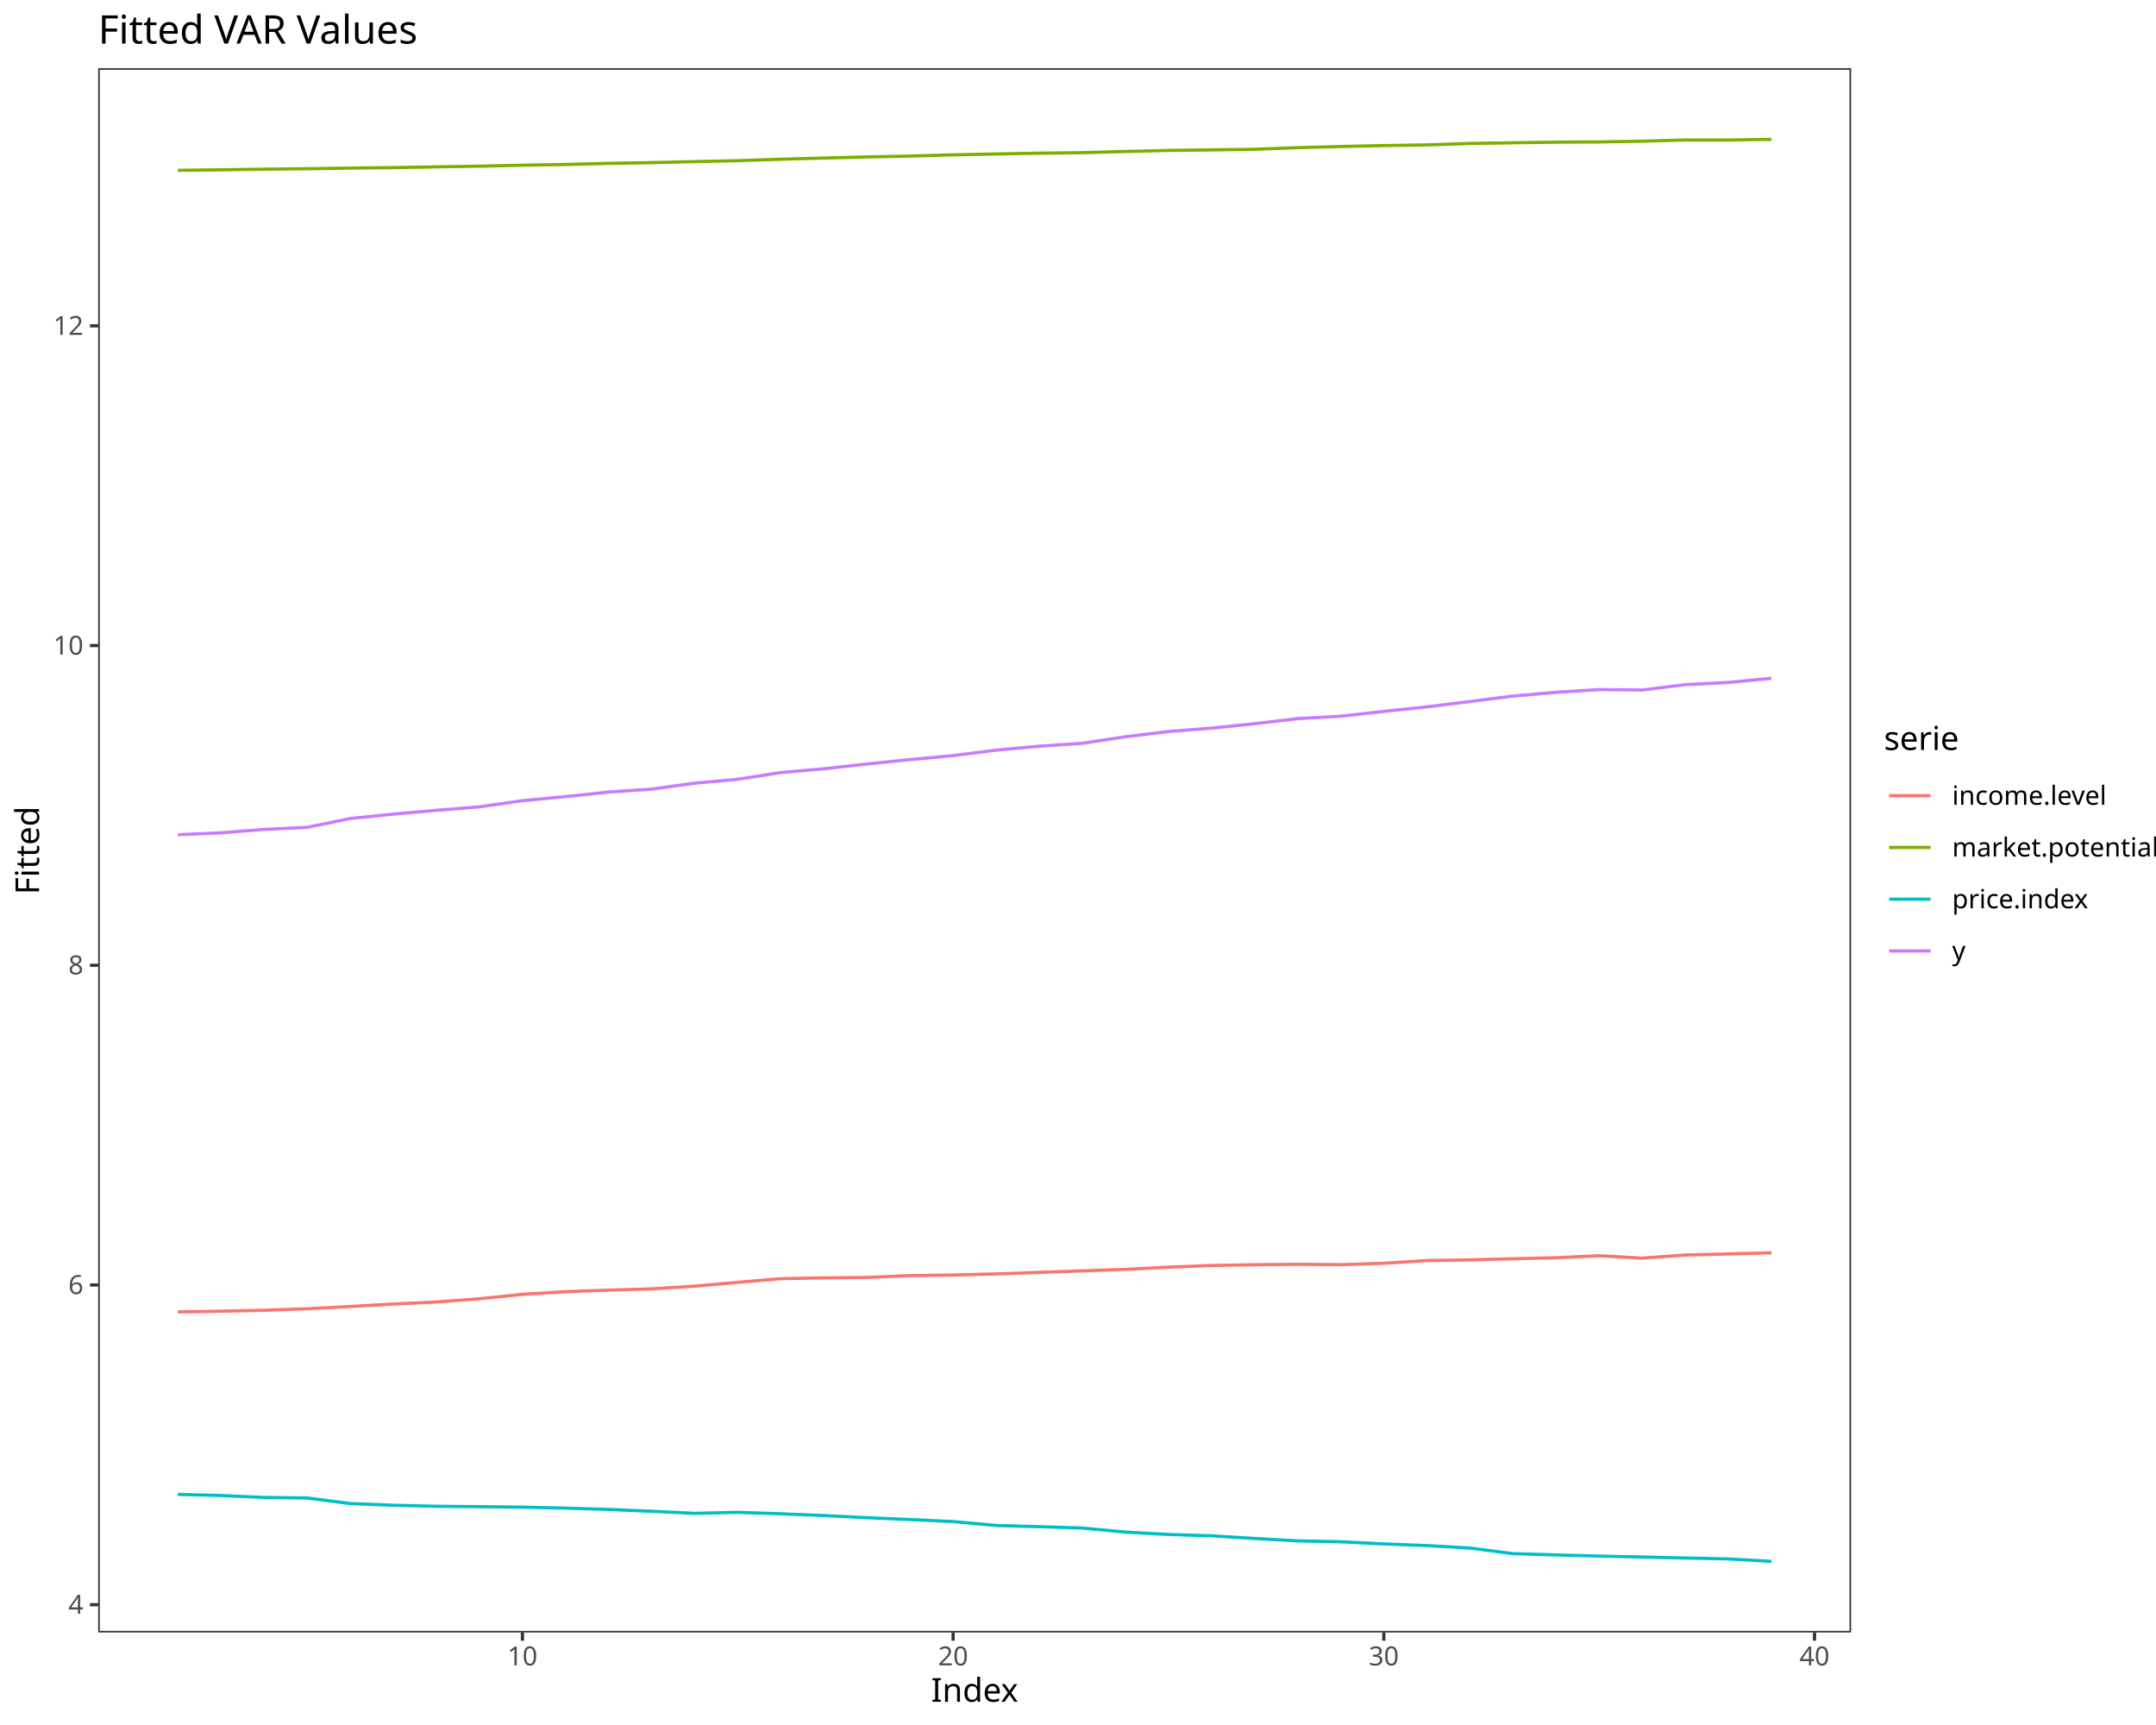
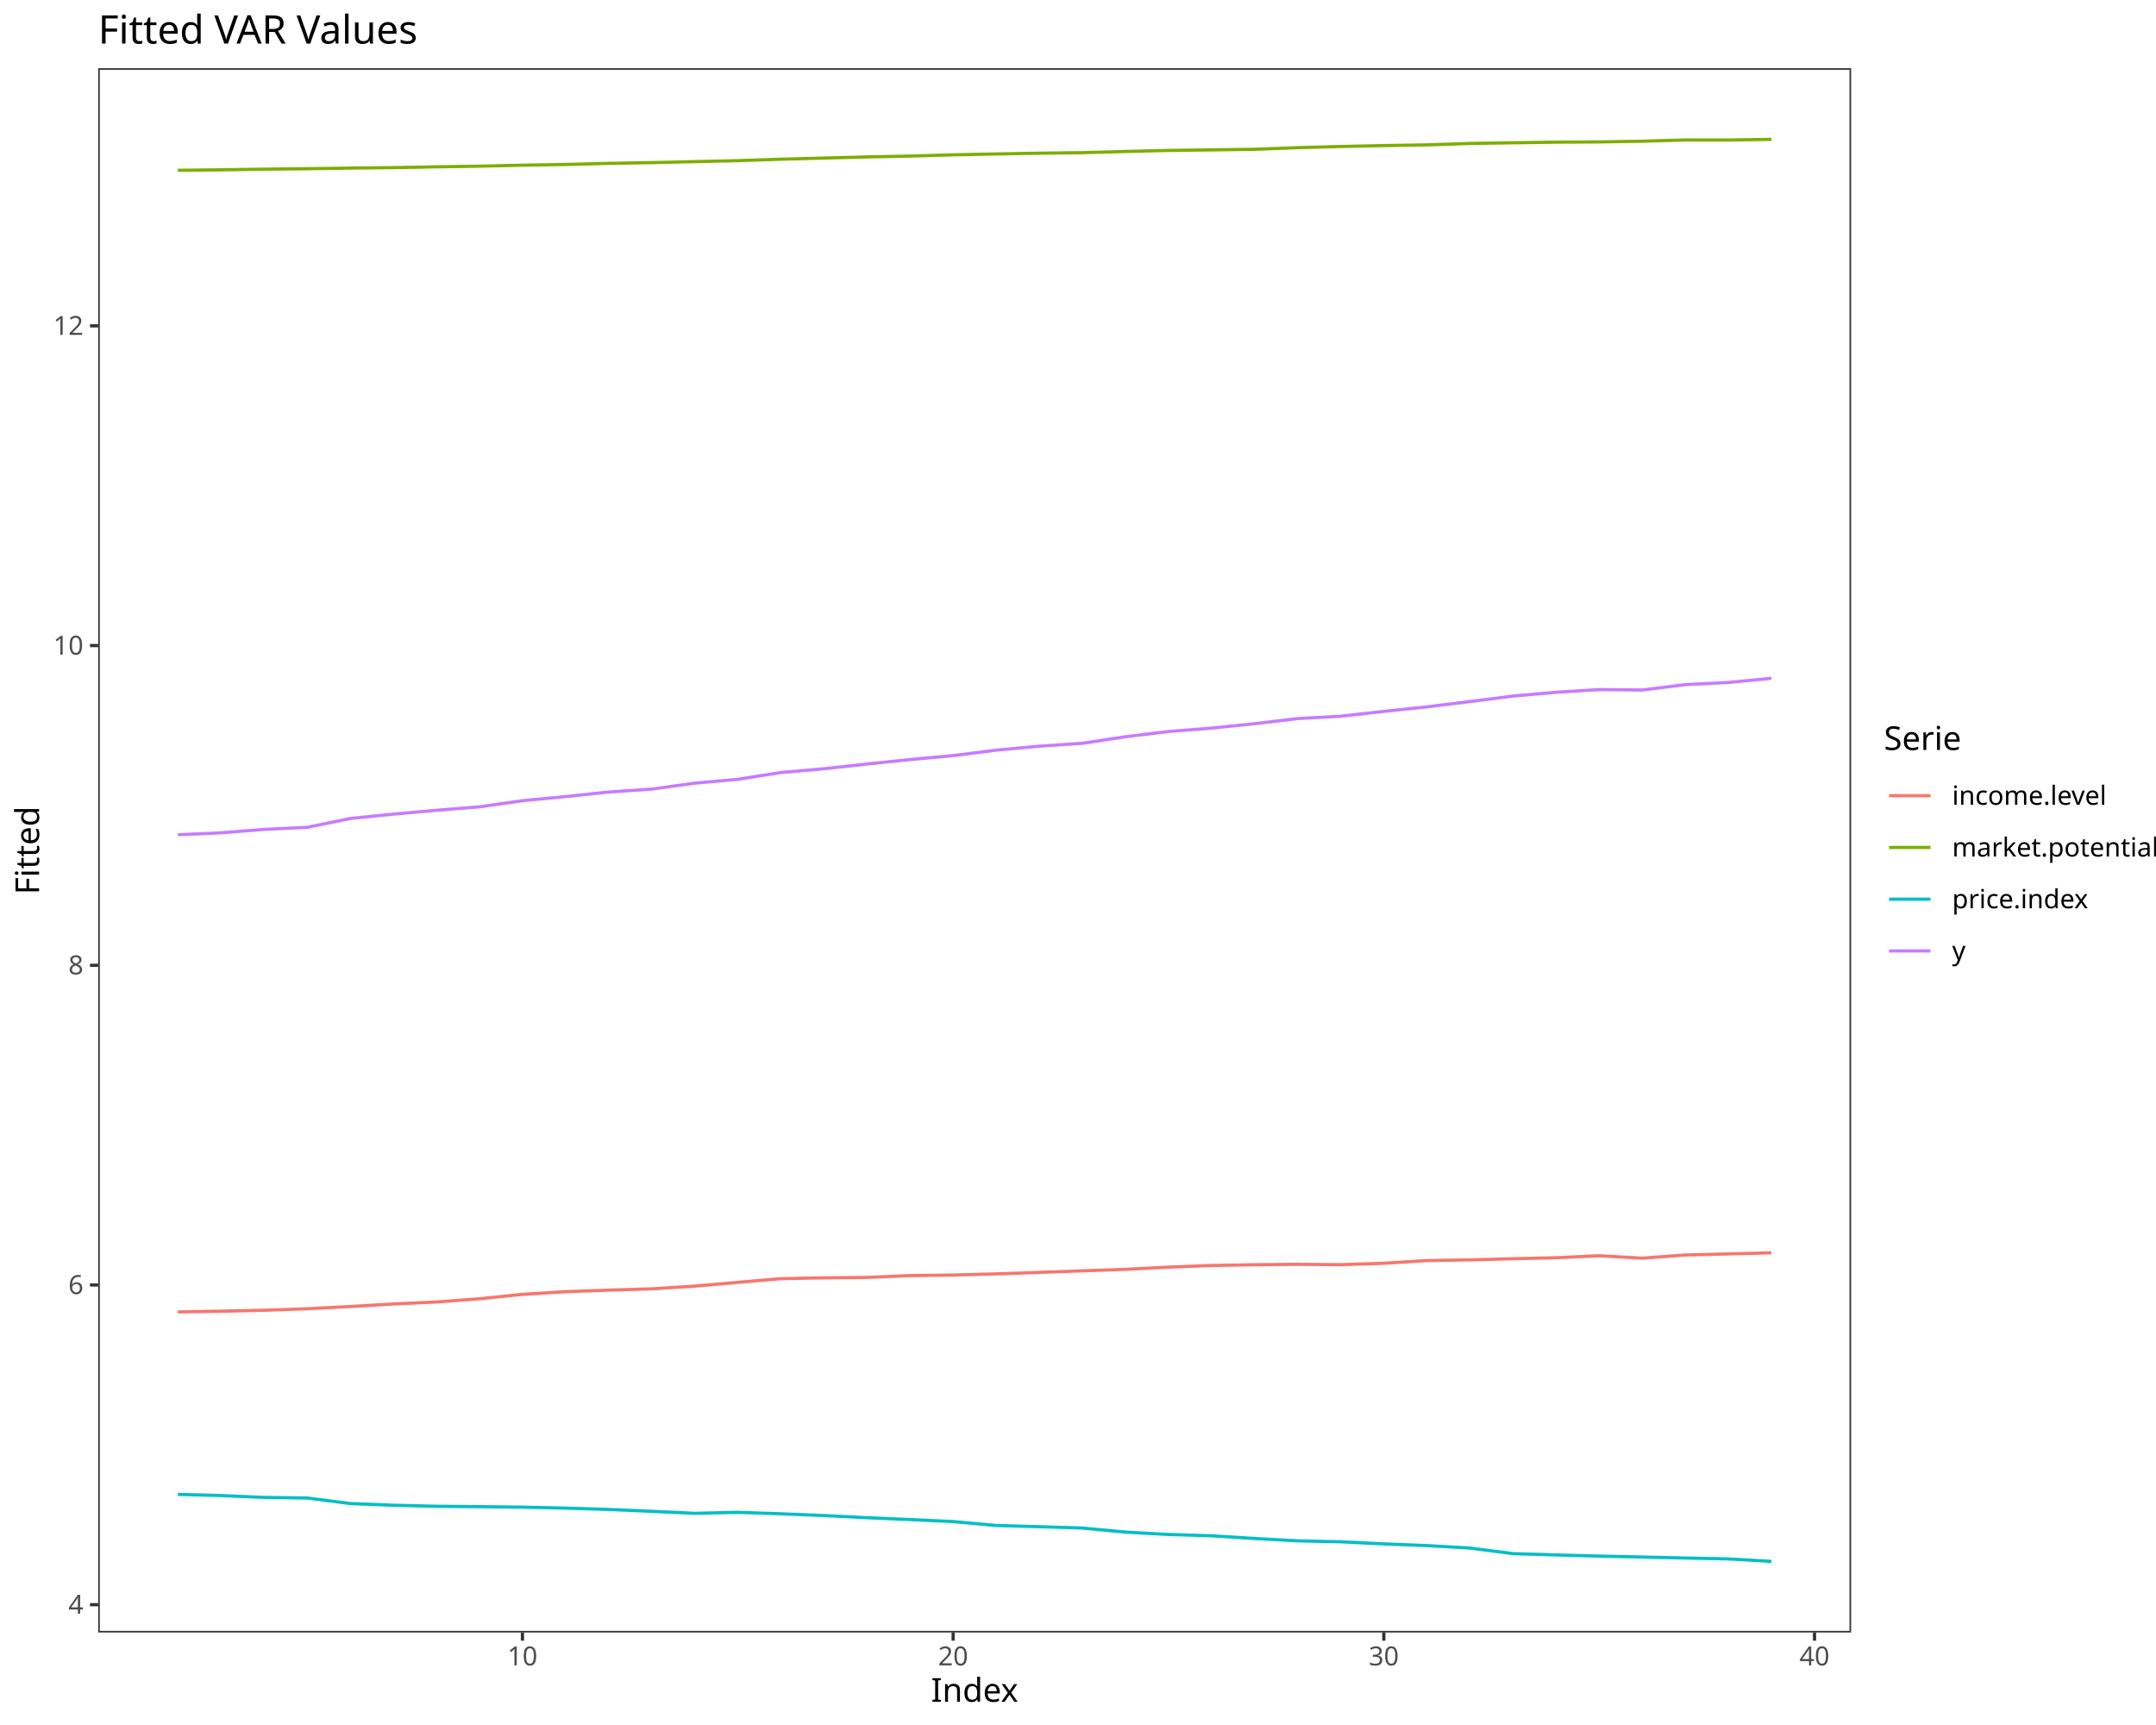
<svg xmlns="http://www.w3.org/2000/svg" class="svglite" data-engine-version="2.0" width="720.00pt" height="576.00pt" viewBox="0 0 720.00 576.00">
  <defs>
    <style type="text/css">
    .svglite line, .svglite polyline, .svglite polygon, .svglite path, .svglite rect, .svglite circle {
      fill: none;
      stroke: #000000;
      stroke-linecap: round;
      stroke-linejoin: round;
      stroke-miterlimit: 10.00;
    }
  </style>
  </defs>
  <rect width="100%" height="100%" style="stroke: none; fill: #FFFFFF;" />
  <defs>
    <clipPath id="cpMC4wMHw3MjAuMDB8MC4wMHw1NzYuMDA=">
      <rect x="0.00" y="0.00" width="720.00" height="576.00" />
    </clipPath>
  </defs>
  <g clip-path="url(#cpMC4wMHw3MjAuMDB8MC4wMHw1NzYuMDA=)">
    <rect x="0.00" y="0.00" width="720.00" height="576.00" style="stroke-width: 1.07; stroke: #FFFFFF; fill: #FFFFFF;" />
  </g>
  <defs>
    <clipPath id="cpMzIuNzl8NjE4LjE5fDIyLjc4fDU0NS4xMQ==">
      <rect x="32.79" y="22.78" width="585.39" height="522.33" />
    </clipPath>
  </defs>
  <g clip-path="url(#cpMzIuNzl8NjE4LjE5fDIyLjc4fDU0NS4xMQ==)">
    <rect x="32.79" y="22.78" width="585.39" height="522.33" style="stroke-width: 1.07; stroke: none; fill: #FFFFFF;" />
    <polyline points="59.40,438.07 73.79,437.82 88.17,437.51 102.55,437.01 116.93,436.26 131.32,435.42 145.70,434.75 160.08,433.67 174.47,432.20 188.85,431.31 203.23,430.79 217.62,430.36 232.00,429.46 246.38,428.19 260.77,426.96 275.15,426.69 289.53,426.55 303.92,425.94 318.30,425.75 332.68,425.37 347.06,424.87 361.45,424.35 375.83,423.85 390.21,423.12 404.60,422.56 418.98,422.31 433.36,422.17 447.75,422.29 462.13,421.82 476.51,420.92 490.90,420.69 505.28,420.30 519.66,419.98 534.05,419.31 548.43,420.11 562.81,419.06 577.19,418.70 591.58,418.33 " style="stroke-width: 1.07; stroke: #F8766D; stroke-linecap: butt;" />
    <polyline points="59.40,56.86 73.79,56.71 88.17,56.49 102.55,56.34 116.93,56.13 131.32,55.97 145.70,55.71 160.08,55.49 174.47,55.16 188.85,54.92 203.23,54.55 217.62,54.30 232.00,53.97 246.38,53.65 260.77,53.16 275.15,52.78 289.53,52.40 303.92,52.11 318.30,51.70 332.68,51.41 347.06,51.15 361.45,50.98 375.83,50.58 390.21,50.23 404.60,50.05 418.98,49.85 433.36,49.31 447.75,48.92 462.13,48.61 476.51,48.38 490.90,47.90 505.28,47.68 519.66,47.47 534.05,47.39 548.43,47.15 562.81,46.74 577.19,46.76 591.58,46.53 " style="stroke-width: 1.07; stroke: #7CAE00; stroke-linecap: butt;" />
    <polyline points="59.40,499.00 73.79,499.38 88.17,500.01 102.55,500.20 116.93,502.05 131.32,502.62 145.70,502.96 160.08,503.10 174.47,503.26 188.85,503.58 203.23,504.02 217.62,504.64 232.00,505.32 246.38,504.99 260.77,505.47 275.15,506.06 289.53,506.78 303.92,507.40 318.30,508.07 332.68,509.38 347.06,509.79 361.45,510.23 375.83,511.59 390.21,512.38 404.60,512.82 418.98,513.72 433.36,514.51 447.75,514.82 462.13,515.53 476.51,516.09 490.90,516.92 505.28,518.78 519.66,519.21 534.05,519.60 548.43,519.91 562.81,520.24 577.19,520.54 591.58,521.37 " style="stroke-width: 1.07; stroke: #00BFC4; stroke-linecap: butt;" />
    <polyline points="59.40,278.73 73.79,278.09 88.17,276.94 102.55,276.26 116.93,273.31 131.32,271.85 145.70,270.57 160.08,269.41 174.47,267.36 188.85,265.99 203.23,264.47 217.62,263.49 232.00,261.51 246.38,260.22 260.77,257.95 275.15,256.70 289.53,255.11 303.92,253.63 318.30,252.31 332.68,250.48 347.06,249.16 361.45,248.19 375.83,246.01 390.21,244.26 404.60,243.13 418.98,241.65 433.36,239.95 447.75,239.15 462.13,237.54 476.51,236.03 490.90,234.25 505.28,232.42 519.66,231.16 534.05,230.26 548.43,230.40 562.81,228.60 577.19,227.88 591.58,226.49 " style="stroke-width: 1.07; stroke: #C77CFF; stroke-linecap: butt;" />
    <rect x="32.79" y="22.78" width="585.39" height="522.33" style="stroke-width: 1.07; stroke: #333333;" />
  </g>
  <g clip-path="url(#cpMC4wMHw3MjAuMDB8MC4wMHw1NzYuMDA=)">
    <text x="27.86" y="538.85" text-anchor="end" style="font-size: 8.80px; fill: #4D4D4D; font-family: sans;" textLength="4.89px" lengthAdjust="spacingAndGlyphs">4</text>
    <text x="27.86" y="432.10" text-anchor="end" style="font-size: 8.80px; fill: #4D4D4D; font-family: sans;" textLength="4.89px" lengthAdjust="spacingAndGlyphs">6</text>
    <text x="27.86" y="325.34" text-anchor="end" style="font-size: 8.80px; fill: #4D4D4D; font-family: sans;" textLength="4.89px" lengthAdjust="spacingAndGlyphs">8</text>
    <text x="27.86" y="218.59" text-anchor="end" style="font-size: 8.80px; fill: #4D4D4D; font-family: sans;" textLength="9.79px" lengthAdjust="spacingAndGlyphs">10</text>
    <text x="27.86" y="111.83" text-anchor="end" style="font-size: 8.80px; fill: #4D4D4D; font-family: sans;" textLength="9.79px" lengthAdjust="spacingAndGlyphs">12</text>
    <polyline points="30.05,535.83 32.79,535.83 " style="stroke-width: 1.07; stroke: #333333; stroke-linecap: butt;" />
    <polyline points="30.05,429.07 32.79,429.07 " style="stroke-width: 1.07; stroke: #333333; stroke-linecap: butt;" />
    <polyline points="30.05,322.32 32.79,322.32 " style="stroke-width: 1.07; stroke: #333333; stroke-linecap: butt;" />
    <polyline points="30.05,215.56 32.79,215.56 " style="stroke-width: 1.07; stroke: #333333; stroke-linecap: butt;" />
    <polyline points="30.05,108.81 32.79,108.81 " style="stroke-width: 1.07; stroke: #333333; stroke-linecap: butt;" />
    <polyline points="174.47,547.85 174.47,545.11 " style="stroke-width: 1.07; stroke: #333333; stroke-linecap: butt;" />
    <polyline points="318.30,547.85 318.30,545.11 " style="stroke-width: 1.07; stroke: #333333; stroke-linecap: butt;" />
    <polyline points="462.13,547.85 462.13,545.11 " style="stroke-width: 1.07; stroke: #333333; stroke-linecap: butt;" />
    <polyline points="605.96,547.85 605.96,545.11 " style="stroke-width: 1.07; stroke: #333333; stroke-linecap: butt;" />
    <text x="174.47" y="556.10" text-anchor="middle" style="font-size: 8.80px; fill: #4D4D4D; font-family: sans;" textLength="9.79px" lengthAdjust="spacingAndGlyphs">10</text>
    <text x="318.30" y="556.10" text-anchor="middle" style="font-size: 8.80px; fill: #4D4D4D; font-family: sans;" textLength="9.79px" lengthAdjust="spacingAndGlyphs">20</text>
    <text x="462.13" y="556.10" text-anchor="middle" style="font-size: 8.80px; fill: #4D4D4D; font-family: sans;" textLength="9.79px" lengthAdjust="spacingAndGlyphs">30</text>
    <text x="605.96" y="556.10" text-anchor="middle" style="font-size: 8.80px; fill: #4D4D4D; font-family: sans;" textLength="9.79px" lengthAdjust="spacingAndGlyphs">40</text>
    <text x="325.49" y="568.24" text-anchor="middle" style="font-size: 11.00px; font-family: sans;" textLength="26.91px" lengthAdjust="spacingAndGlyphs">Index</text>
    <text transform="translate(13.05,283.95) rotate(-90)" text-anchor="middle" style="font-size: 11.00px; font-family: sans;" textLength="27.51px" lengthAdjust="spacingAndGlyphs">Fitted</text>
    <rect x="629.15" y="241.72" width="85.37" height="84.45" style="stroke-width: 1.07; stroke: none; fill: #FFFFFF;" />
-     <text x="629.15" y="250.43" style="font-size: 11.00px; font-family: sans;" textLength="23.85px" lengthAdjust="spacingAndGlyphs">serie</text>
+     <text x="629.15" y="250.43" style="font-size: 11.00px; font-family: sans;" textLength="25.68px" lengthAdjust="spacingAndGlyphs">Serie</text>
    <rect x="629.15" y="257.05" width="17.28" height="17.28" style="stroke-width: 1.07; stroke: none; fill: #FFFFFF;" />
    <line x1="630.87" y1="265.69" x2="644.70" y2="265.69" style="stroke-width: 1.07; stroke: #F8766D; stroke-linecap: butt;" />
    <rect x="629.15" y="274.33" width="17.28" height="17.28" style="stroke-width: 1.07; stroke: none; fill: #FFFFFF;" />
    <line x1="630.87" y1="282.97" x2="644.70" y2="282.97" style="stroke-width: 1.07; stroke: #7CAE00; stroke-linecap: butt;" />
    <rect x="629.15" y="291.61" width="17.28" height="17.28" style="stroke-width: 1.07; stroke: none; fill: #FFFFFF;" />
    <line x1="630.87" y1="300.25" x2="644.70" y2="300.25" style="stroke-width: 1.07; stroke: #00BFC4; stroke-linecap: butt;" />
    <rect x="629.15" y="308.89" width="17.28" height="17.28" style="stroke-width: 1.07; stroke: none; fill: #FFFFFF;" />
    <line x1="630.87" y1="317.53" x2="644.70" y2="317.53" style="stroke-width: 1.07; stroke: #C77CFF; stroke-linecap: butt;" />
    <text x="651.91" y="268.72" style="font-size: 8.80px; font-family: sans;" textLength="48.92px" lengthAdjust="spacingAndGlyphs">income.level</text>
    <text x="651.91" y="286.00" style="font-size: 8.80px; font-family: sans;" textLength="62.62px" lengthAdjust="spacingAndGlyphs">market.potential</text>
    <text x="651.91" y="303.28" style="font-size: 8.80px; font-family: sans;" textLength="42.56px" lengthAdjust="spacingAndGlyphs">price.index</text>
    <text x="651.91" y="320.56" style="font-size: 8.80px; font-family: sans;" textLength="4.40px" lengthAdjust="spacingAndGlyphs">y</text>
    <text x="32.79" y="14.56" style="font-size: 13.20px; font-family: sans;" textLength="107.86px" lengthAdjust="spacingAndGlyphs">Fitted VAR Values</text>
  </g>
</svg>
